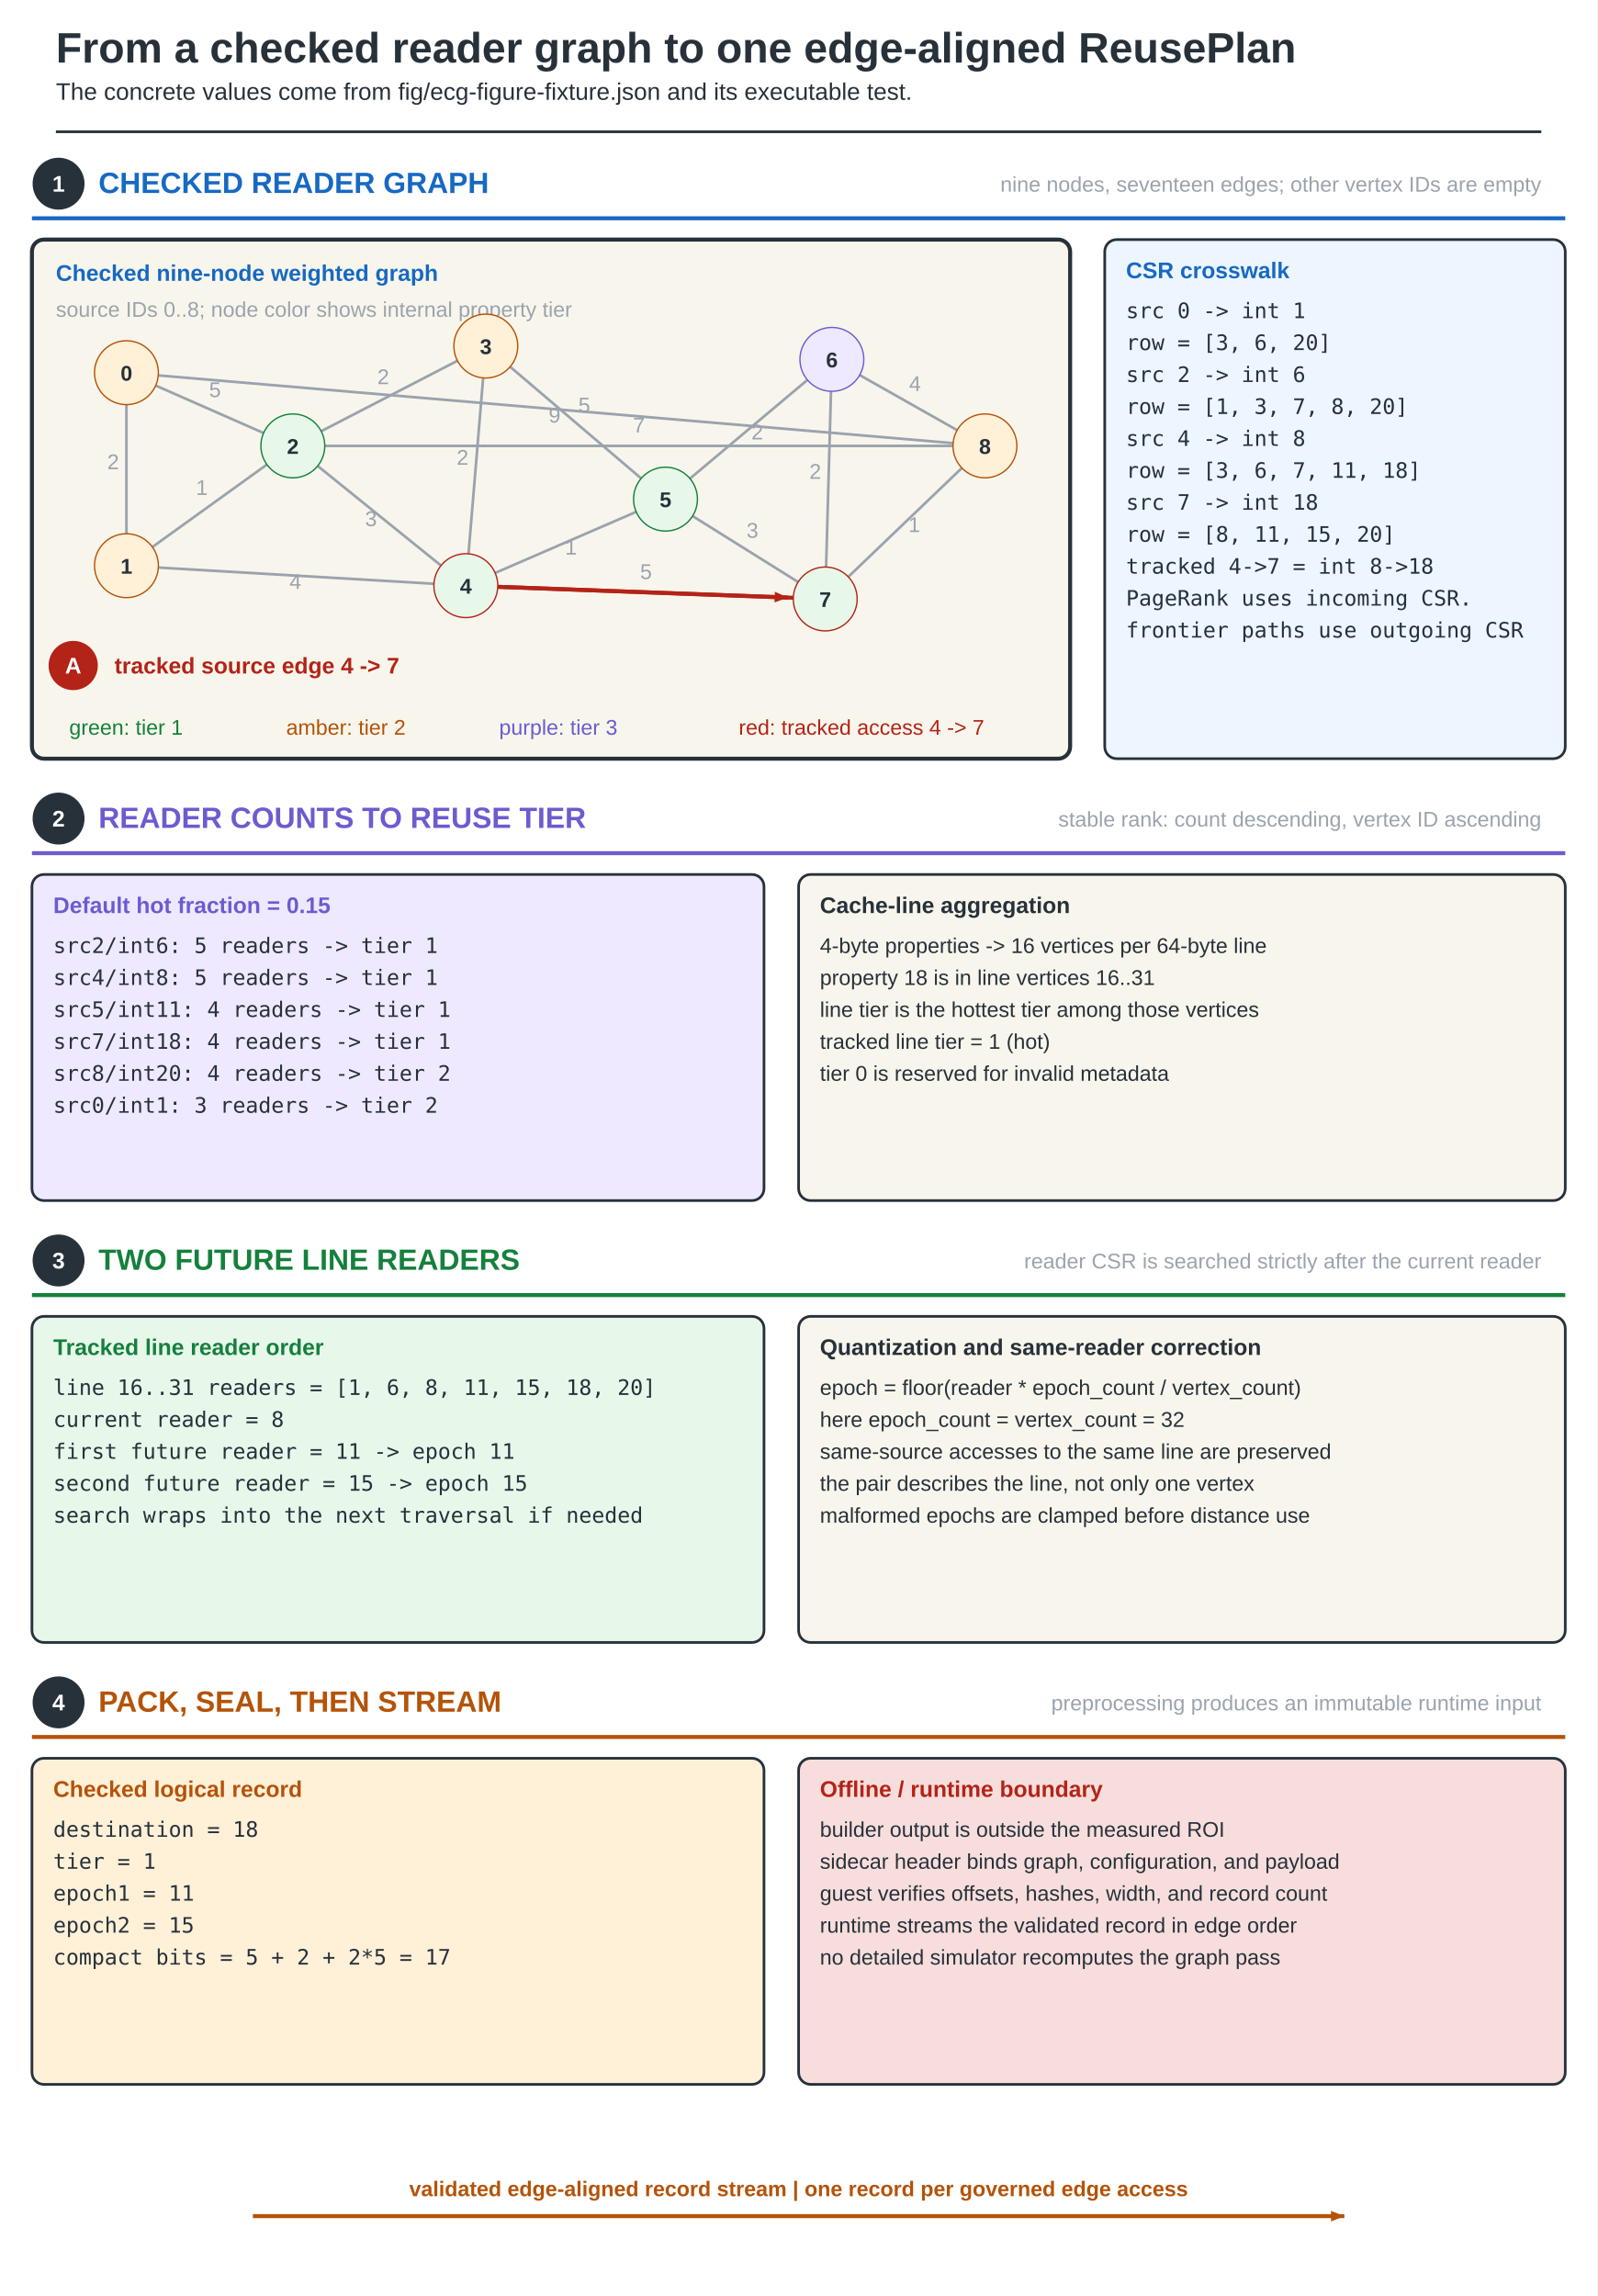
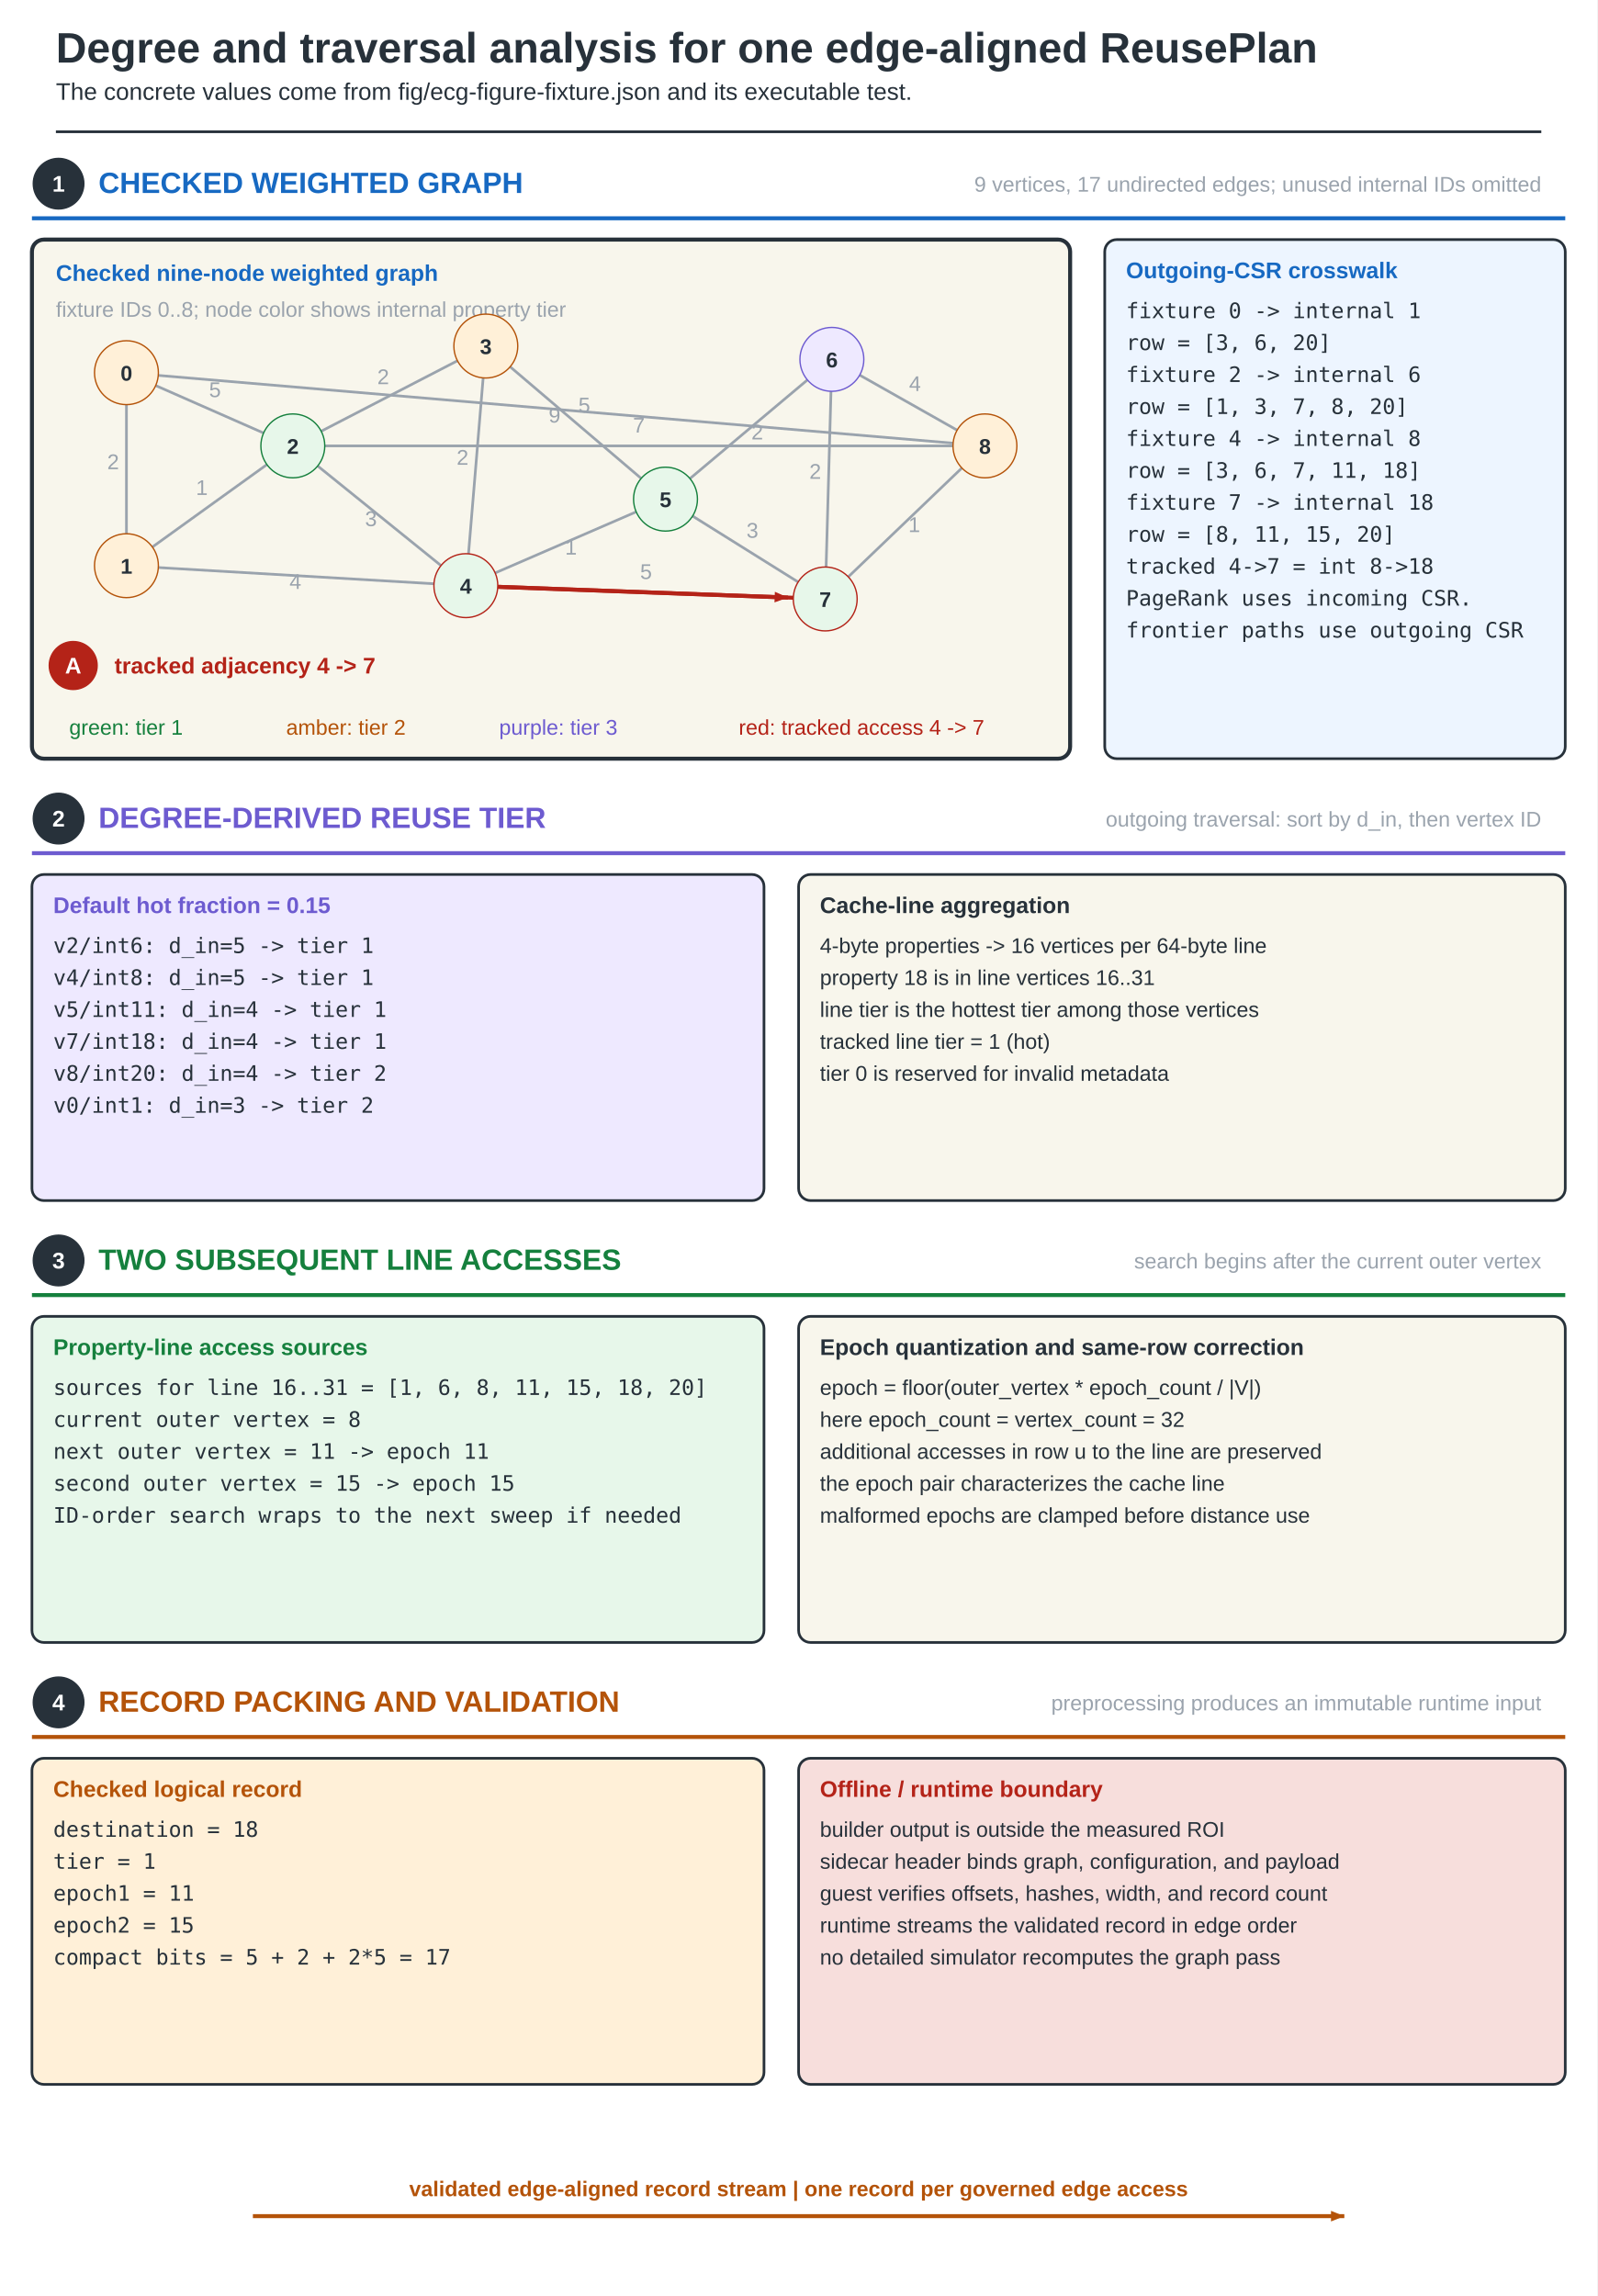
<svg xmlns="http://www.w3.org/2000/svg" width="1200" height="1725" viewBox="0 0 1200 1725" role="img" aria-labelledby="title desc" fill="#27313A" data-figure-schema="ecg-public/v1">
  <defs>
    <marker id="arrow-blue" viewBox="0 0 10 8" markerWidth="10" markerHeight="8" refX="10" refY="4" orient="auto" markerUnits="userSpaceOnUse">
      <path d="M0 0 L10 4 L0 8 Z" fill="#1769C2" />
    </marker>
    <marker id="arrow-green" viewBox="0 0 10 8" markerWidth="10" markerHeight="8" refX="10" refY="4" orient="auto" markerUnits="userSpaceOnUse">
      <path d="M0 0 L10 4 L0 8 Z" fill="#15803D" />
    </marker>
    <marker id="arrow-amber" viewBox="0 0 10 8" markerWidth="10" markerHeight="8" refX="10" refY="4" orient="auto" markerUnits="userSpaceOnUse">
      <path d="M0 0 L10 4 L0 8 Z" fill="#B45309" />
    </marker>
    <marker id="arrow-red" viewBox="0 0 10 8" markerWidth="10" markerHeight="8" refX="10" refY="4" orient="auto" markerUnits="userSpaceOnUse">
      <path d="M0 0 L10 4 L0 8 Z" fill="#B42318" />
    </marker>
    <marker id="arrow-purple" viewBox="0 0 10 8" markerWidth="10" markerHeight="8" refX="10" refY="4" orient="auto" markerUnits="userSpaceOnUse">
      <path d="M0 0 L10 4 L0 8 Z" fill="#6D5BD0" />
    </marker>
    <marker id="arrow-gray" viewBox="0 0 10 8" markerWidth="10" markerHeight="8" refX="10" refY="4" orient="auto" markerUnits="userSpaceOnUse">
      <path d="M0 0 L10 4 L0 8 Z" fill="#9AA3AD" />
    </marker>
    <marker id="arrow-ink" viewBox="0 0 10 8" markerWidth="10" markerHeight="8" refX="10" refY="4" orient="auto" markerUnits="userSpaceOnUse">
      <path d="M0 0 L10 4 L0 8 Z" fill="#27313A" />
    </marker>
    <style>
      :root { color-scheme: light dark; }
      @media (prefers-color-scheme: dark) {
        [fill="#FFFFFF"]{fill:#1E2327}[stroke="#FFFFFF"]{stroke:#1E2327}
        [fill="#F8F6EC"]{fill:#252A2E}[stroke="#F8F6EC"]{stroke:#252A2E}
        [fill="#EDF5FF"]{fill:#273846}[stroke="#EDF5FF"]{stroke:#273846}
        [fill="#E7F7EA"]{fill:#24382A}[stroke="#E7F7EA"]{stroke:#24382A}
        [fill="#FFF0D8"]{fill:#3B3122}[stroke="#FFF0D8"]{stroke:#3B3122}
        [fill="#F7DEDC"]{fill:#3D292A}[stroke="#F7DEDC"]{stroke:#3D292A}
        [fill="#EEE9FF"]{fill:#302C3C}[stroke="#EEE9FF"]{stroke:#302C3C}
        [fill="#27313A"]{fill:#ECE7DD}[stroke="#27313A"]{stroke:#ECE7DD}
        [fill="#9AA3AD"]{fill:#747D86}[stroke="#9AA3AD"]{stroke:#747D86}
        [fill="#1769C2"]{fill:#63A8FF}[stroke="#1769C2"]{stroke:#63A8FF}
        [fill="#15803D"]{fill:#63D68B}[stroke="#15803D"]{stroke:#63D68B}
        [fill="#B45309"]{fill:#F0B35A}[stroke="#B45309"]{stroke:#F0B35A}
        [fill="#6D5BD0"]{fill:#A79BF0}[stroke="#6D5BD0"]{stroke:#A79BF0}
        [fill="#B42318"]{fill:#F09B95}[stroke="#B42318"]{stroke:#F09B95}
      }
      .sans{font-family:Arial,Helvetica,sans-serif}
      .mono{font-family:"SFMono-Regular",Consolas,monospace}
      .title{font-size:32px;font-weight:700}
      .subtitle{font-size:18px}
      .heading{font-size:22px;font-weight:700}
      .label{font-size:17px;font-weight:700}
      .body{font-size:16px}
</style>
  </defs>
  <rect x="0" y="0" width="1200" height="1725" fill="#FFFFFF" />
-   <text x="42" y="47" text-anchor="start" class="sans title" fill="#27313A" font-weight="700">From a checked reader graph to one edge-aligned ReusePlan</text>
+   <text x="42" y="47" text-anchor="start" class="sans title" fill="#27313A" font-weight="700">Degree and traversal analysis for one edge-aligned ReusePlan</text>
  <text x="42" y="75" text-anchor="start" class="sans subtitle" fill="#27313A">The concrete values come from fig/ecg-figure-fixture.json and its executable test.</text>
  <line x1="42" y1="99" x2="1158" y2="99" stroke="#27313A" stroke-width="2" />
  <circle cx="44" cy="138" r="19" fill="#27313A" stroke="#27313A" stroke-width="1" />
  <text x="44" y="144" text-anchor="middle" class="sans label" fill="#FFFFFF" font-weight="700">1</text>
-   <text x="74" y="145" text-anchor="start" class="sans heading" fill="#1769C2" font-weight="700">CHECKED READER GRAPH</text>
-   <text x="1158" y="144" text-anchor="end" class="sans body" fill="#9AA3AD">nine nodes, seventeen edges; other vertex IDs are empty</text>
+   <text x="74" y="145" text-anchor="start" class="sans heading" fill="#1769C2" font-weight="700">CHECKED WEIGHTED GRAPH</text>
+   <text x="1158" y="144" text-anchor="end" class="sans body" fill="#9AA3AD">9 vertices, 17 undirected edges; unused internal IDs omitted</text>
  <line x1="24" y1="164" x2="1176" y2="164" stroke="#1769C2" stroke-width="3" />
  <rect x="24" y="180" width="780" height="390" rx="9" fill="#F8F6EC" stroke="#27313A" stroke-width="3" />
  <text x="42" y="211" text-anchor="start" class="sans label" fill="#1769C2" font-weight="700">Checked nine-node weighted graph</text>
-   <text x="42" y="238" text-anchor="start" class="sans body" fill="#9AA3AD">source IDs 0..8; node color shows internal property tier</text>
+   <text x="42" y="238" text-anchor="start" class="sans body" fill="#9AA3AD">fixture IDs 0..8; node color shows internal property tier</text>
  <line x1="95" y1="280" x2="95" y2="425" stroke="#9AA3AD" stroke-width="2" />
  <text x="85.0" y="352.5" text-anchor="middle" class="sans body" fill="#9AA3AD">2</text>
  <line x1="95" y1="280" x2="220" y2="335" stroke="#9AA3AD" stroke-width="2" />
  <text x="161.527" y="298.347" text-anchor="middle" class="sans body" fill="#9AA3AD">5</text>
  <line x1="95" y1="280" x2="740" y2="335" stroke="#9AA3AD" stroke-width="2" />
  <text x="416.65" y="317.464" text-anchor="middle" class="sans body" fill="#9AA3AD">9</text>
  <line x1="95" y1="425" x2="220" y2="335" stroke="#9AA3AD" stroke-width="2" />
  <text x="151.657" y="371.885" text-anchor="middle" class="sans body" fill="#9AA3AD">1</text>
  <line x1="95" y1="425" x2="350" y2="440" stroke="#9AA3AD" stroke-width="2" />
  <text x="221.913" y="442.483" text-anchor="middle" class="sans body" fill="#9AA3AD">4</text>
  <line x1="220" y1="335" x2="365" y2="260" stroke="#9AA3AD" stroke-width="2" />
  <text x="287.906" y="288.618" text-anchor="middle" class="sans body" fill="#9AA3AD">2</text>
  <line x1="220" y1="335" x2="350" y2="440" stroke="#9AA3AD" stroke-width="2" />
  <text x="278.717" y="395.279" text-anchor="middle" class="sans body" fill="#9AA3AD">3</text>
  <line x1="220" y1="335" x2="740" y2="335" stroke="#9AA3AD" stroke-width="2" />
  <text x="480.0" y="325.0" text-anchor="middle" class="sans body" fill="#9AA3AD">7</text>
  <line x1="365" y1="260" x2="350" y2="440" stroke="#9AA3AD" stroke-width="2" />
  <text x="347.535" y="349.17" text-anchor="middle" class="sans body" fill="#9AA3AD">2</text>
  <line x1="365" y1="260" x2="500" y2="375" stroke="#9AA3AD" stroke-width="2" />
  <text x="438.985" y="309.888" text-anchor="middle" class="sans body" fill="#9AA3AD">5</text>
  <line x1="350" y1="440" x2="500" y2="375" stroke="#9AA3AD" stroke-width="2" />
  <text x="428.976" y="416.676" text-anchor="middle" class="sans body" fill="#9AA3AD">1</text>
  <line x1="350" y1="440" x2="620" y2="450" stroke="#B42318" stroke-width="3" />
  <text x="485.37" y="435.007" text-anchor="middle" class="sans body" fill="#9AA3AD">5</text>
  <line x1="500" y1="375" x2="625" y2="270" stroke="#9AA3AD" stroke-width="2" />
  <text x="568.932" y="330.157" text-anchor="middle" class="sans body" fill="#9AA3AD">2</text>
  <line x1="500" y1="375" x2="620" y2="450" stroke="#9AA3AD" stroke-width="2" />
  <text x="565.3" y="404.02" text-anchor="middle" class="sans body" fill="#9AA3AD">3</text>
  <line x1="625" y1="270" x2="620" y2="450" stroke="#9AA3AD" stroke-width="2" />
  <text x="612.504" y="359.722" text-anchor="middle" class="sans body" fill="#9AA3AD">2</text>
  <line x1="625" y1="270" x2="740" y2="335" stroke="#9AA3AD" stroke-width="2" />
  <text x="687.421" y="293.794" text-anchor="middle" class="sans body" fill="#9AA3AD">4</text>
  <line x1="620" y1="450" x2="740" y2="335" stroke="#9AA3AD" stroke-width="2" />
  <text x="686.919" y="399.72" text-anchor="middle" class="sans body" fill="#9AA3AD">1</text>
  <path d="M374.983 440.925 L592.019 448.964" fill="none" stroke="#B42318" stroke-width="3" marker-end="url(#arrow-red)" data-flow-kind="model-edge" />
  <text x="52" y="552" text-anchor="start" class="sans body" fill="#15803D">green: tier 1</text>
  <text x="215" y="552" text-anchor="start" class="sans body" fill="#B45309">amber: tier 2</text>
  <text x="375" y="552" text-anchor="start" class="sans body" fill="#6D5BD0">purple: tier 3</text>
  <text x="555" y="552" text-anchor="start" class="sans body" fill="#B42318">red: tracked access 4 -&gt; 7</text>
  <circle cx="95" cy="280" r="24" fill="#FFF0D8" stroke="#B45309" stroke-width="1" />
  <text x="95" y="286" text-anchor="middle" class="sans body" fill="#27313A" font-weight="700">0</text>
  <circle cx="95" cy="425" r="24" fill="#FFF0D8" stroke="#B45309" stroke-width="1" />
  <text x="95" y="431" text-anchor="middle" class="sans body" fill="#27313A" font-weight="700">1</text>
  <circle cx="220" cy="335" r="24" fill="#E7F7EA" stroke="#15803D" stroke-width="1" />
  <text x="220" y="341" text-anchor="middle" class="sans body" fill="#27313A" font-weight="700">2</text>
  <circle cx="365" cy="260" r="24" fill="#FFF0D8" stroke="#B45309" stroke-width="1" />
  <text x="365" y="266" text-anchor="middle" class="sans body" fill="#27313A" font-weight="700">3</text>
  <circle cx="350" cy="440" r="24" fill="#E7F7EA" stroke="#B42318" stroke-width="1" />
  <text x="350" y="446" text-anchor="middle" class="sans body" fill="#27313A" font-weight="700">4</text>
  <circle cx="500" cy="375" r="24" fill="#E7F7EA" stroke="#15803D" stroke-width="1" />
  <text x="500" y="381" text-anchor="middle" class="sans body" fill="#27313A" font-weight="700">5</text>
  <circle cx="625" cy="270" r="24" fill="#EEE9FF" stroke="#6D5BD0" stroke-width="1" />
  <text x="625" y="276" text-anchor="middle" class="sans body" fill="#27313A" font-weight="700">6</text>
  <circle cx="620" cy="450" r="24" fill="#E7F7EA" stroke="#B42318" stroke-width="1" />
  <text x="620" y="456" text-anchor="middle" class="sans body" fill="#27313A" font-weight="700">7</text>
  <circle cx="740" cy="335" r="24" fill="#FFF0D8" stroke="#B45309" stroke-width="1" />
  <text x="740" y="341" text-anchor="middle" class="sans body" fill="#27313A" font-weight="700">8</text>
  <circle cx="55" cy="500" r="18" fill="#B42318" stroke="#B42318" stroke-width="1" />
  <text x="55" y="506" text-anchor="middle" class="sans label" fill="#FFFFFF" font-weight="700">A</text>
-   <text x="86" y="506" text-anchor="start" class="sans label" fill="#B42318" font-weight="700">tracked source edge 4 -&gt; 7</text>
+   <text x="86" y="506" text-anchor="start" class="sans label" fill="#B42318" font-weight="700">tracked adjacency 4 -&gt; 7</text>
  <rect x="830" y="180" width="346" height="390" rx="9" fill="#EDF5FF" stroke="#27313A" stroke-width="2" />
-   <text x="846" y="209" text-anchor="start" class="sans label" fill="#1769C2" font-weight="700">CSR crosswalk</text>
-   <text x="846" y="239" text-anchor="start" class="mono body" fill="#27313A">src 0 -&gt; int 1</text>
+   <text x="846" y="209" text-anchor="start" class="sans label" fill="#1769C2" font-weight="700">Outgoing-CSR crosswalk</text>
+   <text x="846" y="239" text-anchor="start" class="mono body" fill="#27313A">fixture 0 -&gt; internal 1</text>
  <text x="846" y="263" text-anchor="start" class="mono body" fill="#27313A">row = [3, 6, 20]</text>
-   <text x="846" y="287" text-anchor="start" class="mono body" fill="#27313A">src 2 -&gt; int 6</text>
+   <text x="846" y="287" text-anchor="start" class="mono body" fill="#27313A">fixture 2 -&gt; internal 6</text>
  <text x="846" y="311" text-anchor="start" class="mono body" fill="#27313A">row = [1, 3, 7, 8, 20]</text>
-   <text x="846" y="335" text-anchor="start" class="mono body" fill="#27313A">src 4 -&gt; int 8</text>
+   <text x="846" y="335" text-anchor="start" class="mono body" fill="#27313A">fixture 4 -&gt; internal 8</text>
  <text x="846" y="359" text-anchor="start" class="mono body" fill="#27313A">row = [3, 6, 7, 11, 18]</text>
-   <text x="846" y="383" text-anchor="start" class="mono body" fill="#27313A">src 7 -&gt; int 18</text>
+   <text x="846" y="383" text-anchor="start" class="mono body" fill="#27313A">fixture 7 -&gt; internal 18</text>
  <text x="846" y="407" text-anchor="start" class="mono body" fill="#27313A">row = [8, 11, 15, 20]</text>
  <text x="846" y="431" text-anchor="start" class="mono body" fill="#27313A">tracked 4-&gt;7 = int 8-&gt;18</text>
  <text x="846" y="455" text-anchor="start" class="mono body" fill="#27313A">PageRank uses incoming CSR.</text>
  <text x="846" y="479" text-anchor="start" class="mono body" fill="#27313A">frontier paths use outgoing CSR</text>
  <circle cx="44" cy="615" r="19" fill="#27313A" stroke="#27313A" stroke-width="1" />
  <text x="44" y="621" text-anchor="middle" class="sans label" fill="#FFFFFF" font-weight="700">2</text>
-   <text x="74" y="622" text-anchor="start" class="sans heading" fill="#6D5BD0" font-weight="700">READER COUNTS TO REUSE TIER</text>
-   <text x="1158" y="621" text-anchor="end" class="sans body" fill="#9AA3AD">stable rank: count descending, vertex ID ascending</text>
+   <text x="74" y="622" text-anchor="start" class="sans heading" fill="#6D5BD0" font-weight="700">DEGREE-DERIVED REUSE TIER</text>
+   <text x="1158" y="621" text-anchor="end" class="sans body" fill="#9AA3AD">outgoing traversal: sort by d_in, then vertex ID</text>
  <line x1="24" y1="641" x2="1176" y2="641" stroke="#6D5BD0" stroke-width="3" />
  <rect x="24" y="657" width="550" height="245" rx="9" fill="#EEE9FF" stroke="#27313A" stroke-width="2" />
  <text x="40" y="686" text-anchor="start" class="sans label" fill="#6D5BD0" font-weight="700">Default hot fraction = 0.15</text>
-   <text x="40" y="716" text-anchor="start" class="mono body" fill="#27313A">src2/int6: 5 readers -&gt; tier 1</text>
-   <text x="40" y="740" text-anchor="start" class="mono body" fill="#27313A">src4/int8: 5 readers -&gt; tier 1</text>
-   <text x="40" y="764" text-anchor="start" class="mono body" fill="#27313A">src5/int11: 4 readers -&gt; tier 1</text>
-   <text x="40" y="788" text-anchor="start" class="mono body" fill="#27313A">src7/int18: 4 readers -&gt; tier 1</text>
-   <text x="40" y="812" text-anchor="start" class="mono body" fill="#27313A">src8/int20: 4 readers -&gt; tier 2</text>
-   <text x="40" y="836" text-anchor="start" class="mono body" fill="#27313A">src0/int1: 3 readers -&gt; tier 2</text>
+   <text x="40" y="716" text-anchor="start" class="mono body" fill="#27313A">v2/int6: d_in=5 -&gt; tier 1</text>
+   <text x="40" y="740" text-anchor="start" class="mono body" fill="#27313A">v4/int8: d_in=5 -&gt; tier 1</text>
+   <text x="40" y="764" text-anchor="start" class="mono body" fill="#27313A">v5/int11: d_in=4 -&gt; tier 1</text>
+   <text x="40" y="788" text-anchor="start" class="mono body" fill="#27313A">v7/int18: d_in=4 -&gt; tier 1</text>
+   <text x="40" y="812" text-anchor="start" class="mono body" fill="#27313A">v8/int20: d_in=4 -&gt; tier 2</text>
+   <text x="40" y="836" text-anchor="start" class="mono body" fill="#27313A">v0/int1: d_in=3 -&gt; tier 2</text>
  <rect x="600" y="657" width="576" height="245" rx="9" fill="#F8F6EC" stroke="#27313A" stroke-width="2" />
  <text x="616" y="686" text-anchor="start" class="sans label" fill="#27313A" font-weight="700">Cache-line aggregation</text>
  <text x="616" y="716" text-anchor="start" class="sans body" fill="#27313A">4-byte properties -&gt; 16 vertices per 64-byte line</text>
  <text x="616" y="740" text-anchor="start" class="sans body" fill="#27313A">property 18 is in line vertices 16..31</text>
  <text x="616" y="764" text-anchor="start" class="sans body" fill="#27313A">line tier is the hottest tier among those vertices</text>
  <text x="616" y="788" text-anchor="start" class="sans body" fill="#27313A">tracked line tier = 1 (hot)</text>
  <text x="616" y="812" text-anchor="start" class="sans body" fill="#27313A">tier 0 is reserved for invalid metadata</text>
  <circle cx="44" cy="947" r="19" fill="#27313A" stroke="#27313A" stroke-width="1" />
  <text x="44" y="953" text-anchor="middle" class="sans label" fill="#FFFFFF" font-weight="700">3</text>
-   <text x="74" y="954" text-anchor="start" class="sans heading" fill="#15803D" font-weight="700">TWO FUTURE LINE READERS</text>
-   <text x="1158" y="953" text-anchor="end" class="sans body" fill="#9AA3AD">reader CSR is searched strictly after the current reader</text>
+   <text x="74" y="954" text-anchor="start" class="sans heading" fill="#15803D" font-weight="700">TWO SUBSEQUENT LINE ACCESSES</text>
+   <text x="1158" y="953" text-anchor="end" class="sans body" fill="#9AA3AD">search begins after the current outer vertex</text>
  <line x1="24" y1="973" x2="1176" y2="973" stroke="#15803D" stroke-width="3" />
  <rect x="24" y="989" width="550" height="245" rx="9" fill="#E7F7EA" stroke="#27313A" stroke-width="2" />
-   <text x="40" y="1018" text-anchor="start" class="sans label" fill="#15803D" font-weight="700">Tracked line reader order</text>
-   <text x="40" y="1048" text-anchor="start" class="mono body" fill="#27313A">line 16..31 readers = [1, 6, 8, 11, 15, 18, 20]</text>
-   <text x="40" y="1072" text-anchor="start" class="mono body" fill="#27313A">current reader = 8</text>
-   <text x="40" y="1096" text-anchor="start" class="mono body" fill="#27313A">first future reader = 11 -&gt; epoch 11</text>
-   <text x="40" y="1120" text-anchor="start" class="mono body" fill="#27313A">second future reader = 15 -&gt; epoch 15</text>
-   <text x="40" y="1144" text-anchor="start" class="mono body" fill="#27313A">search wraps into the next traversal if needed</text>
+   <text x="40" y="1018" text-anchor="start" class="sans label" fill="#15803D" font-weight="700">Property-line access sources</text>
+   <text x="40" y="1048" text-anchor="start" class="mono body" fill="#27313A">sources for line 16..31 = [1, 6, 8, 11, 15, 18, 20]</text>
+   <text x="40" y="1072" text-anchor="start" class="mono body" fill="#27313A">current outer vertex = 8</text>
+   <text x="40" y="1096" text-anchor="start" class="mono body" fill="#27313A">next outer vertex = 11 -&gt; epoch 11</text>
+   <text x="40" y="1120" text-anchor="start" class="mono body" fill="#27313A">second outer vertex = 15 -&gt; epoch 15</text>
+   <text x="40" y="1144" text-anchor="start" class="mono body" fill="#27313A">ID-order search wraps to the next sweep if needed</text>
  <rect x="600" y="989" width="576" height="245" rx="9" fill="#F8F6EC" stroke="#27313A" stroke-width="2" />
-   <text x="616" y="1018" text-anchor="start" class="sans label" fill="#27313A" font-weight="700">Quantization and same-reader correction</text>
-   <text x="616" y="1048" text-anchor="start" class="sans body" fill="#27313A">epoch = floor(reader * epoch_count / vertex_count)</text>
+   <text x="616" y="1018" text-anchor="start" class="sans label" fill="#27313A" font-weight="700">Epoch quantization and same-row correction</text>
+   <text x="616" y="1048" text-anchor="start" class="sans body" fill="#27313A">epoch = floor(outer_vertex * epoch_count / |V|)</text>
  <text x="616" y="1072" text-anchor="start" class="sans body" fill="#27313A">here epoch_count = vertex_count = 32</text>
-   <text x="616" y="1096" text-anchor="start" class="sans body" fill="#27313A">same-source accesses to the same line are preserved</text>
-   <text x="616" y="1120" text-anchor="start" class="sans body" fill="#27313A">the pair describes the line, not only one vertex</text>
+   <text x="616" y="1096" text-anchor="start" class="sans body" fill="#27313A">additional accesses in row u to the line are preserved</text>
+   <text x="616" y="1120" text-anchor="start" class="sans body" fill="#27313A">the epoch pair characterizes the cache line</text>
  <text x="616" y="1144" text-anchor="start" class="sans body" fill="#27313A">malformed epochs are clamped before distance use</text>
  <circle cx="44" cy="1279" r="19" fill="#27313A" stroke="#27313A" stroke-width="1" />
  <text x="44" y="1285" text-anchor="middle" class="sans label" fill="#FFFFFF" font-weight="700">4</text>
-   <text x="74" y="1286" text-anchor="start" class="sans heading" fill="#B45309" font-weight="700">PACK, SEAL, THEN STREAM</text>
+   <text x="74" y="1286" text-anchor="start" class="sans heading" fill="#B45309" font-weight="700">RECORD PACKING AND VALIDATION</text>
  <text x="1158" y="1285" text-anchor="end" class="sans body" fill="#9AA3AD">preprocessing produces an immutable runtime input</text>
  <line x1="24" y1="1305" x2="1176" y2="1305" stroke="#B45309" stroke-width="3" />
  <rect x="24" y="1321" width="550" height="245" rx="9" fill="#FFF0D8" stroke="#27313A" stroke-width="2" />
  <text x="40" y="1350" text-anchor="start" class="sans label" fill="#B45309" font-weight="700">Checked logical record</text>
  <text x="40" y="1380" text-anchor="start" class="mono body" fill="#27313A">destination = 18</text>
  <text x="40" y="1404" text-anchor="start" class="mono body" fill="#27313A">tier = 1</text>
  <text x="40" y="1428" text-anchor="start" class="mono body" fill="#27313A">epoch1 = 11</text>
  <text x="40" y="1452" text-anchor="start" class="mono body" fill="#27313A">epoch2 = 15</text>
  <text x="40" y="1476" text-anchor="start" class="mono body" fill="#27313A">compact bits = 5 + 2 + 2*5 = 17</text>
  <rect x="600" y="1321" width="576" height="245" rx="9" fill="#F7DEDC" stroke="#27313A" stroke-width="2" />
  <text x="616" y="1350" text-anchor="start" class="sans label" fill="#B42318" font-weight="700">Offline / runtime boundary</text>
  <text x="616" y="1380" text-anchor="start" class="sans body" fill="#27313A">builder output is outside the measured ROI</text>
  <text x="616" y="1404" text-anchor="start" class="sans body" fill="#27313A">sidecar header binds graph, configuration, and payload</text>
  <text x="616" y="1428" text-anchor="start" class="sans body" fill="#27313A">guest verifies offsets, hashes, width, and record count</text>
  <text x="616" y="1452" text-anchor="start" class="sans body" fill="#27313A">runtime streams the validated record in edge order</text>
  <text x="616" y="1476" text-anchor="start" class="sans body" fill="#27313A">no detailed simulator recomputes the graph pass</text>
  <path d="M190 1665 L1010 1665" fill="none" stroke="#B45309" stroke-width="3" marker-end="url(#arrow-amber)" data-flow-kind="transfer" data-flow-label="validated edge-aligned record stream" data-flow-cadence="one record per governed edge access" />
  <text x="600" y="1650" text-anchor="middle" class="sans body" fill="#B45309" font-weight="700">validated edge-aligned record stream | one record per governed edge access</text>
</svg>
